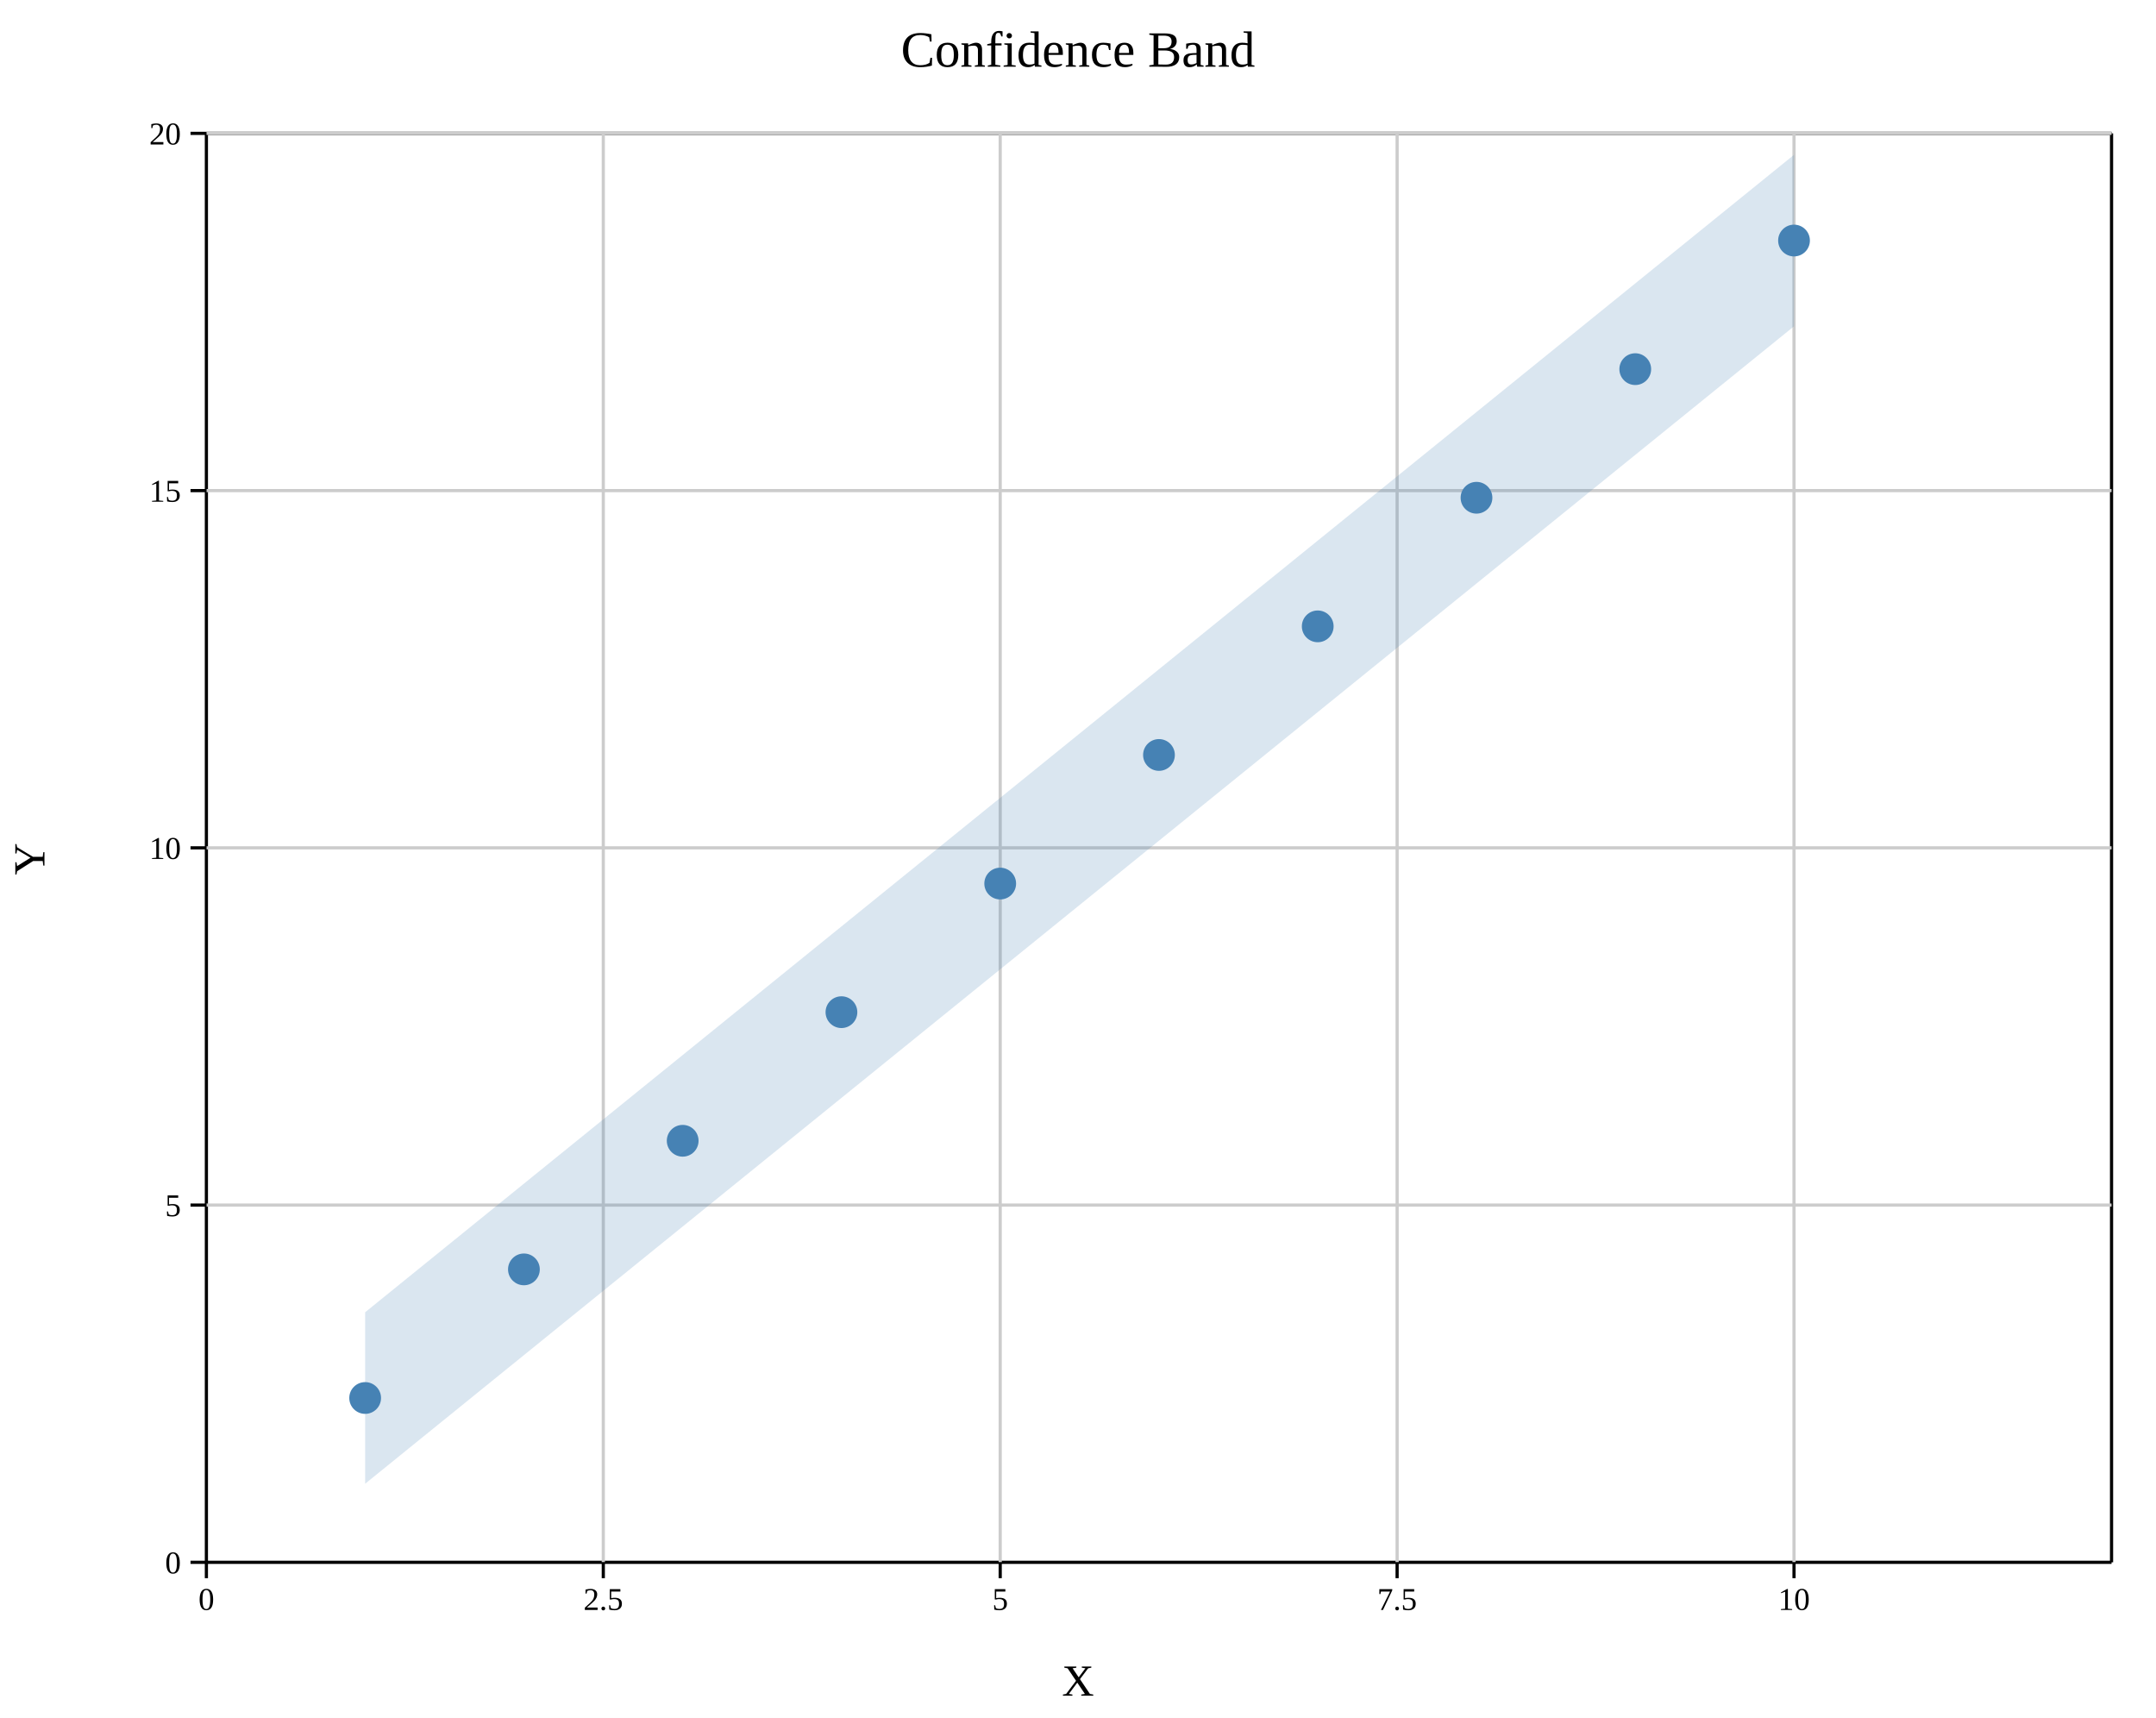
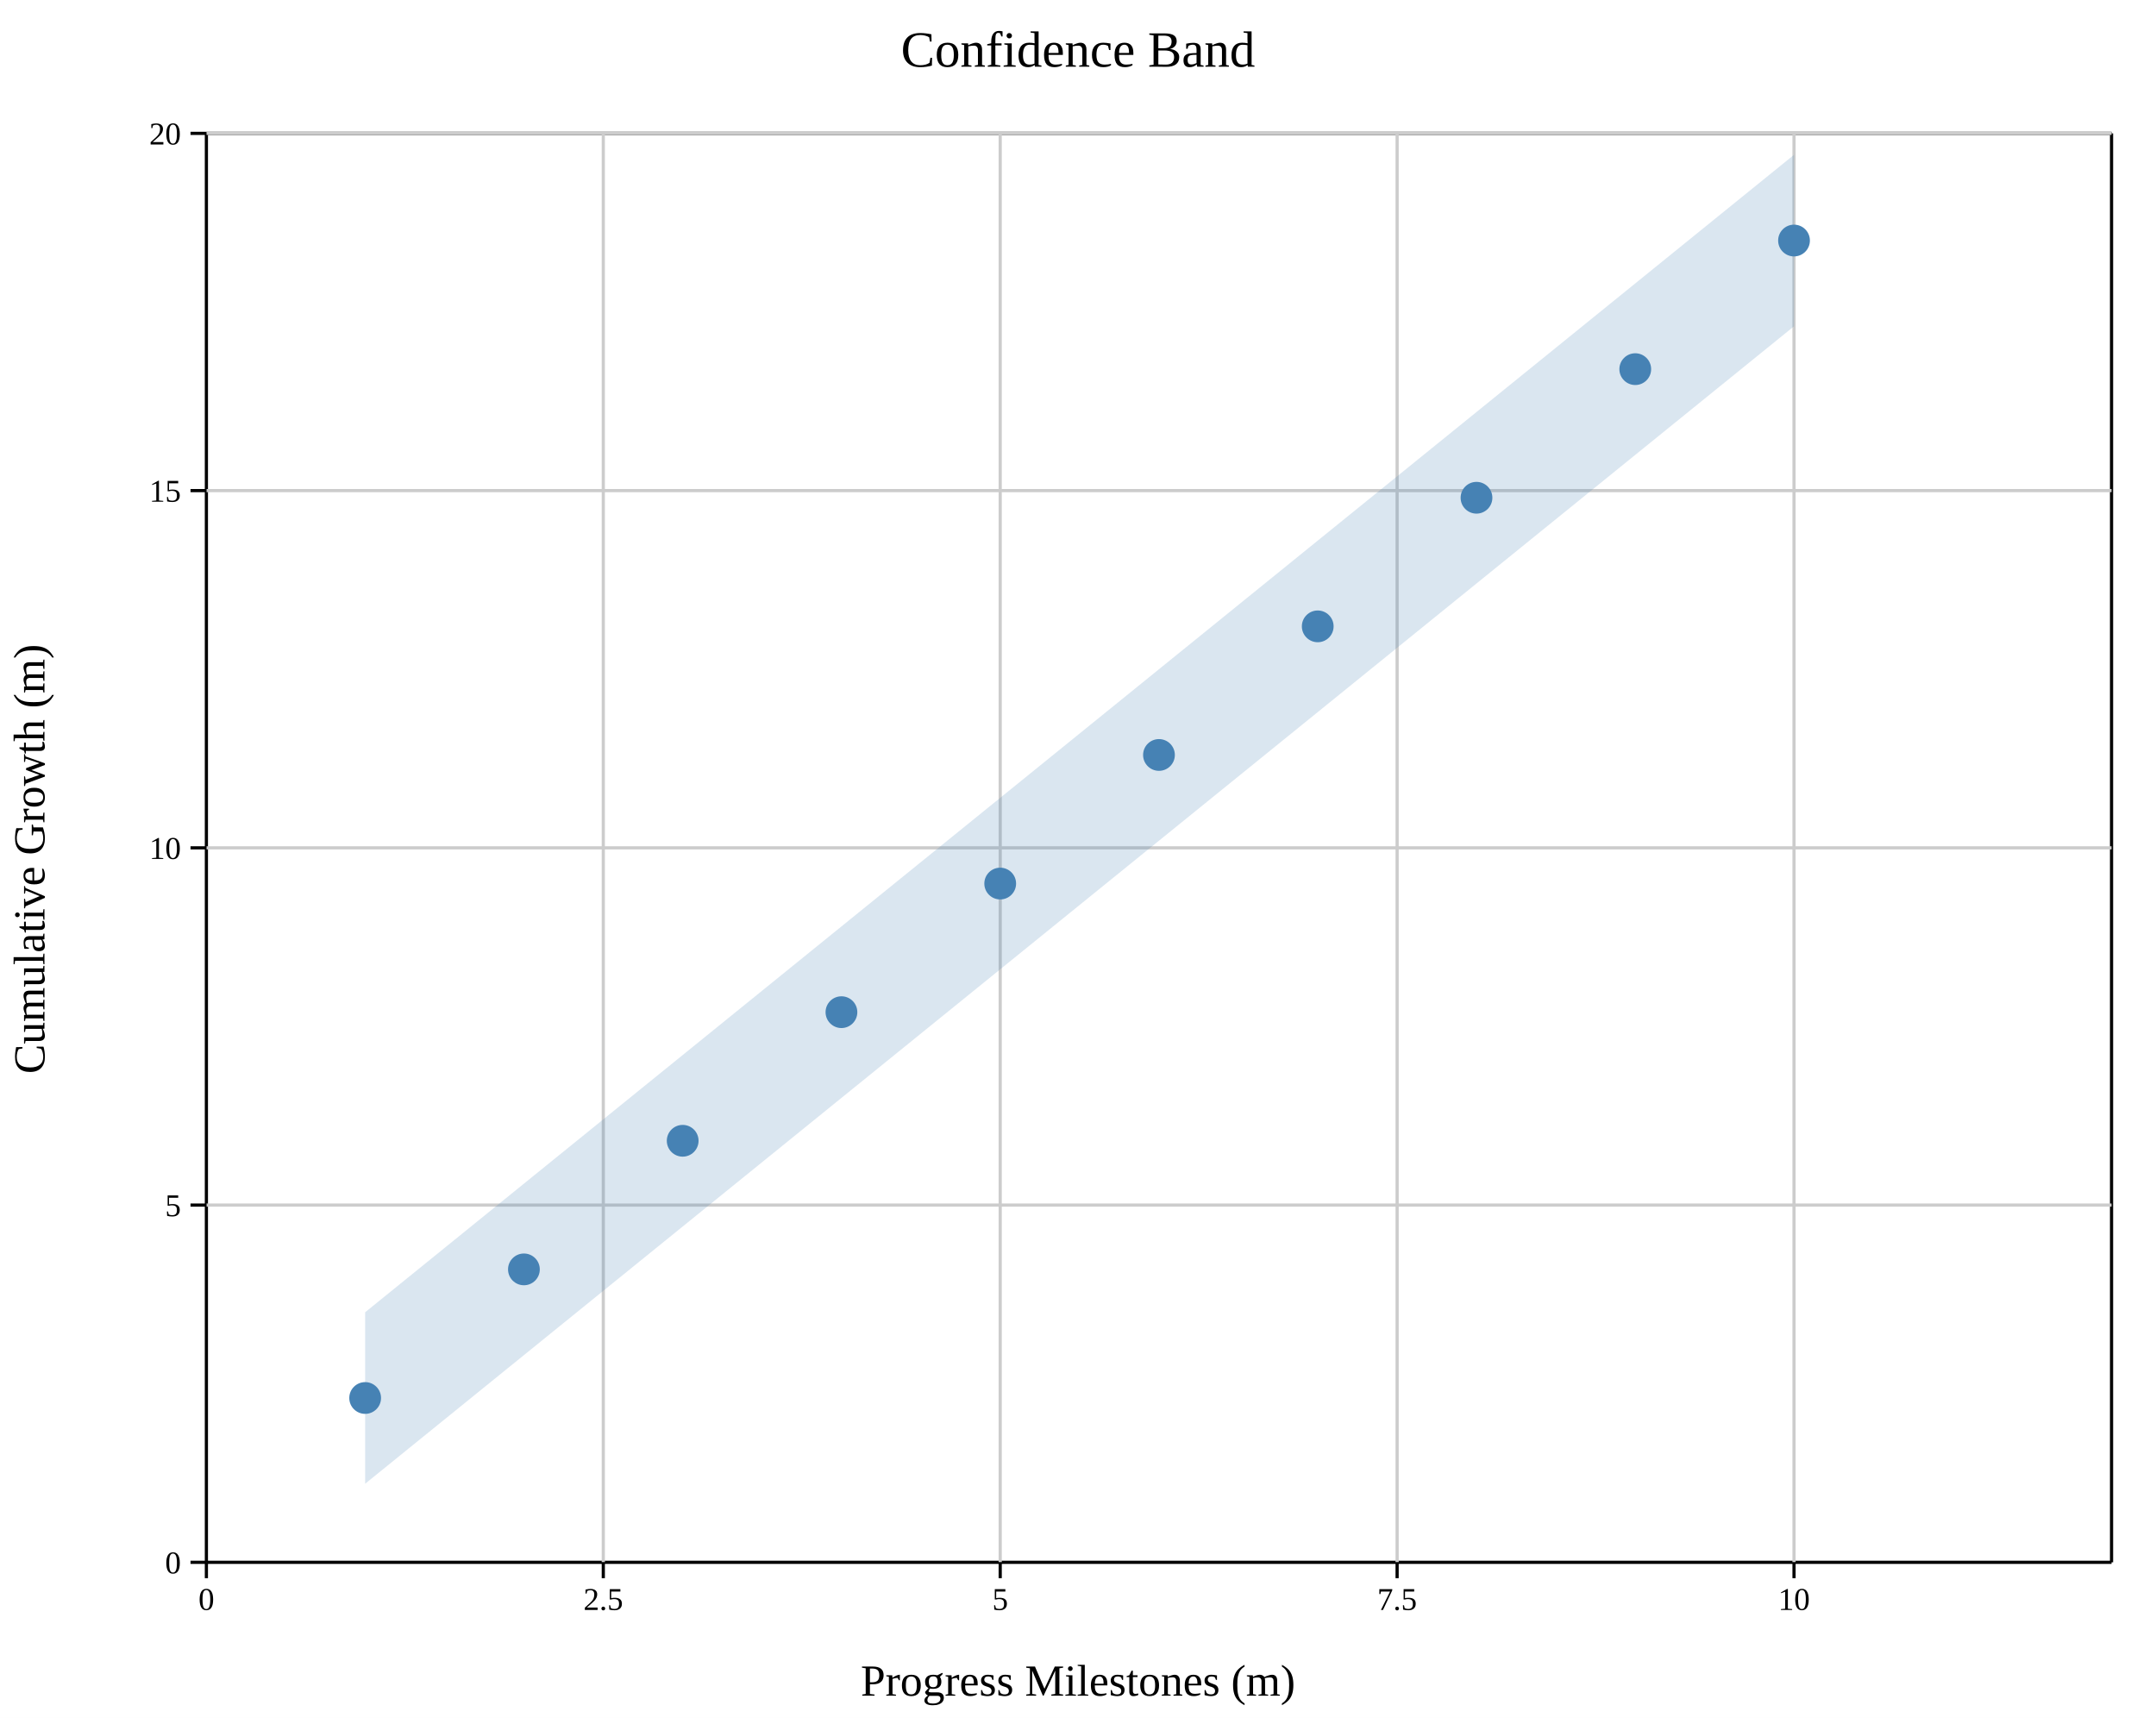
<svg xmlns="http://www.w3.org/2000/svg" width="679" height="541" fill="black">
  <rect width="100%" height="100%" fill="white" />
  <line x1="65" y1="492" x2="665" y2="492" stroke="black" stroke-width="1" />
  <line x1="65" y1="42" x2="65" y2="492" stroke="black" stroke-width="1" />
  <line x1="65" y1="42" x2="665" y2="42" stroke="black" stroke-width="1" />
  <line x1="665" y1="42" x2="665" y2="492" stroke="black" stroke-width="1" />
  <line x1="190" y1="42" x2="190" y2="492" stroke="#ccc" stroke-width="1" />
  <line x1="315" y1="42" x2="315" y2="492" stroke="#ccc" stroke-width="1" />
  <line x1="440" y1="42" x2="440" y2="492" stroke="#ccc" stroke-width="1" />
  <line x1="565" y1="42" x2="565" y2="492" stroke="#ccc" stroke-width="1" />
  <line x1="65" y1="379.5" x2="665" y2="379.5" stroke="#ccc" stroke-width="1" />
  <line x1="65" y1="267" x2="665" y2="267" stroke="#ccc" stroke-width="1" />
  <line x1="65" y1="154.5" x2="665" y2="154.5" stroke="#ccc" stroke-width="1" />
  <line x1="65" y1="42" x2="665" y2="42" stroke="#ccc" stroke-width="1" />
  <line x1="65" y1="492" x2="65" y2="497" stroke="black" stroke-width="1" />
  <text x="65" y="507" font-size="10" text-anchor="middle">0</text>
  <line x1="190" y1="492" x2="190" y2="497" stroke="black" stroke-width="1" />
  <text x="190" y="507" font-size="10" text-anchor="middle">2.5</text>
  <line x1="315" y1="492" x2="315" y2="497" stroke="black" stroke-width="1" />
  <text x="315" y="507" font-size="10" text-anchor="middle">5</text>
  <line x1="440" y1="492" x2="440" y2="497" stroke="black" stroke-width="1" />
  <text x="440" y="507" font-size="10" text-anchor="middle">7.5</text>
  <line x1="565" y1="492" x2="565" y2="497" stroke="black" stroke-width="1" />
  <text x="565" y="507" font-size="10" text-anchor="middle">10</text>
  <line x1="60" y1="492" x2="65" y2="492" stroke="black" stroke-width="1" />
  <text x="57" y="495.5" font-size="10" text-anchor="end">0</text>
  <line x1="60" y1="379.5" x2="65" y2="379.5" stroke="black" stroke-width="1" />
  <text x="57" y="383" font-size="10" text-anchor="end">5</text>
  <line x1="60" y1="267" x2="65" y2="267" stroke="black" stroke-width="1" />
  <text x="57" y="270.5" font-size="10" text-anchor="end">10</text>
  <line x1="60" y1="154.5" x2="65" y2="154.5" stroke="black" stroke-width="1" />
  <text x="57" y="158" font-size="10" text-anchor="end">15</text>
  <line x1="60" y1="42" x2="65" y2="42" stroke="black" stroke-width="1" />
  <text x="57" y="45.5" font-size="10" text-anchor="end">20</text>
-   <text x="339.5" y="534" font-size="14" text-anchor="middle">X</text>
-   <text x="14" y="270.5" font-size="14" text-anchor="middle" transform="rotate(-90,14,270.5)">Y</text>
+   <text x="339.5" y="534" font-size="14" text-anchor="middle">Progress Milestones (m)</text>
+   <text x="14" y="270.5" font-size="14" text-anchor="middle" transform="rotate(-90,14,270.5)">Cumulative Growth (m)</text>
  <text x="339.5" y="21" font-size="16" text-anchor="middle">Confidence Band</text>
  <path d="M 115 413.25 L 165 372.75 L 215 332.25 L 265 291.75 L 315 251.25 L 365 210.75 L 415 170.25 L 465 129.75 L 515 89.25 L 565 48.75 L 565 102.75 L 515 143.25 L 465 183.75 L 415 224.25 L 365 264.75 L 315 305.25 L 265 345.75 L 215 386.25 L 165 426.75 L 115 467.25 Z" stroke="none" stroke-width="0" fill="steelblue" fill-opacity="0.2" />
  <circle cx="115" cy="440.25" r="5" fill="steelblue" />
  <circle cx="165" cy="399.75" r="5" fill="steelblue" />
  <circle cx="215" cy="359.25" r="5" fill="steelblue" />
  <circle cx="265" cy="318.75" r="5" fill="steelblue" />
  <circle cx="315" cy="278.25" r="5" fill="steelblue" />
  <circle cx="365" cy="237.75" r="5" fill="steelblue" />
  <circle cx="415" cy="197.25" r="5" fill="steelblue" />
  <circle cx="465" cy="156.75" r="5" fill="steelblue" />
  <circle cx="515" cy="116.25" r="5" fill="steelblue" />
  <circle cx="565" cy="75.75" r="5" fill="steelblue" />
</svg>
